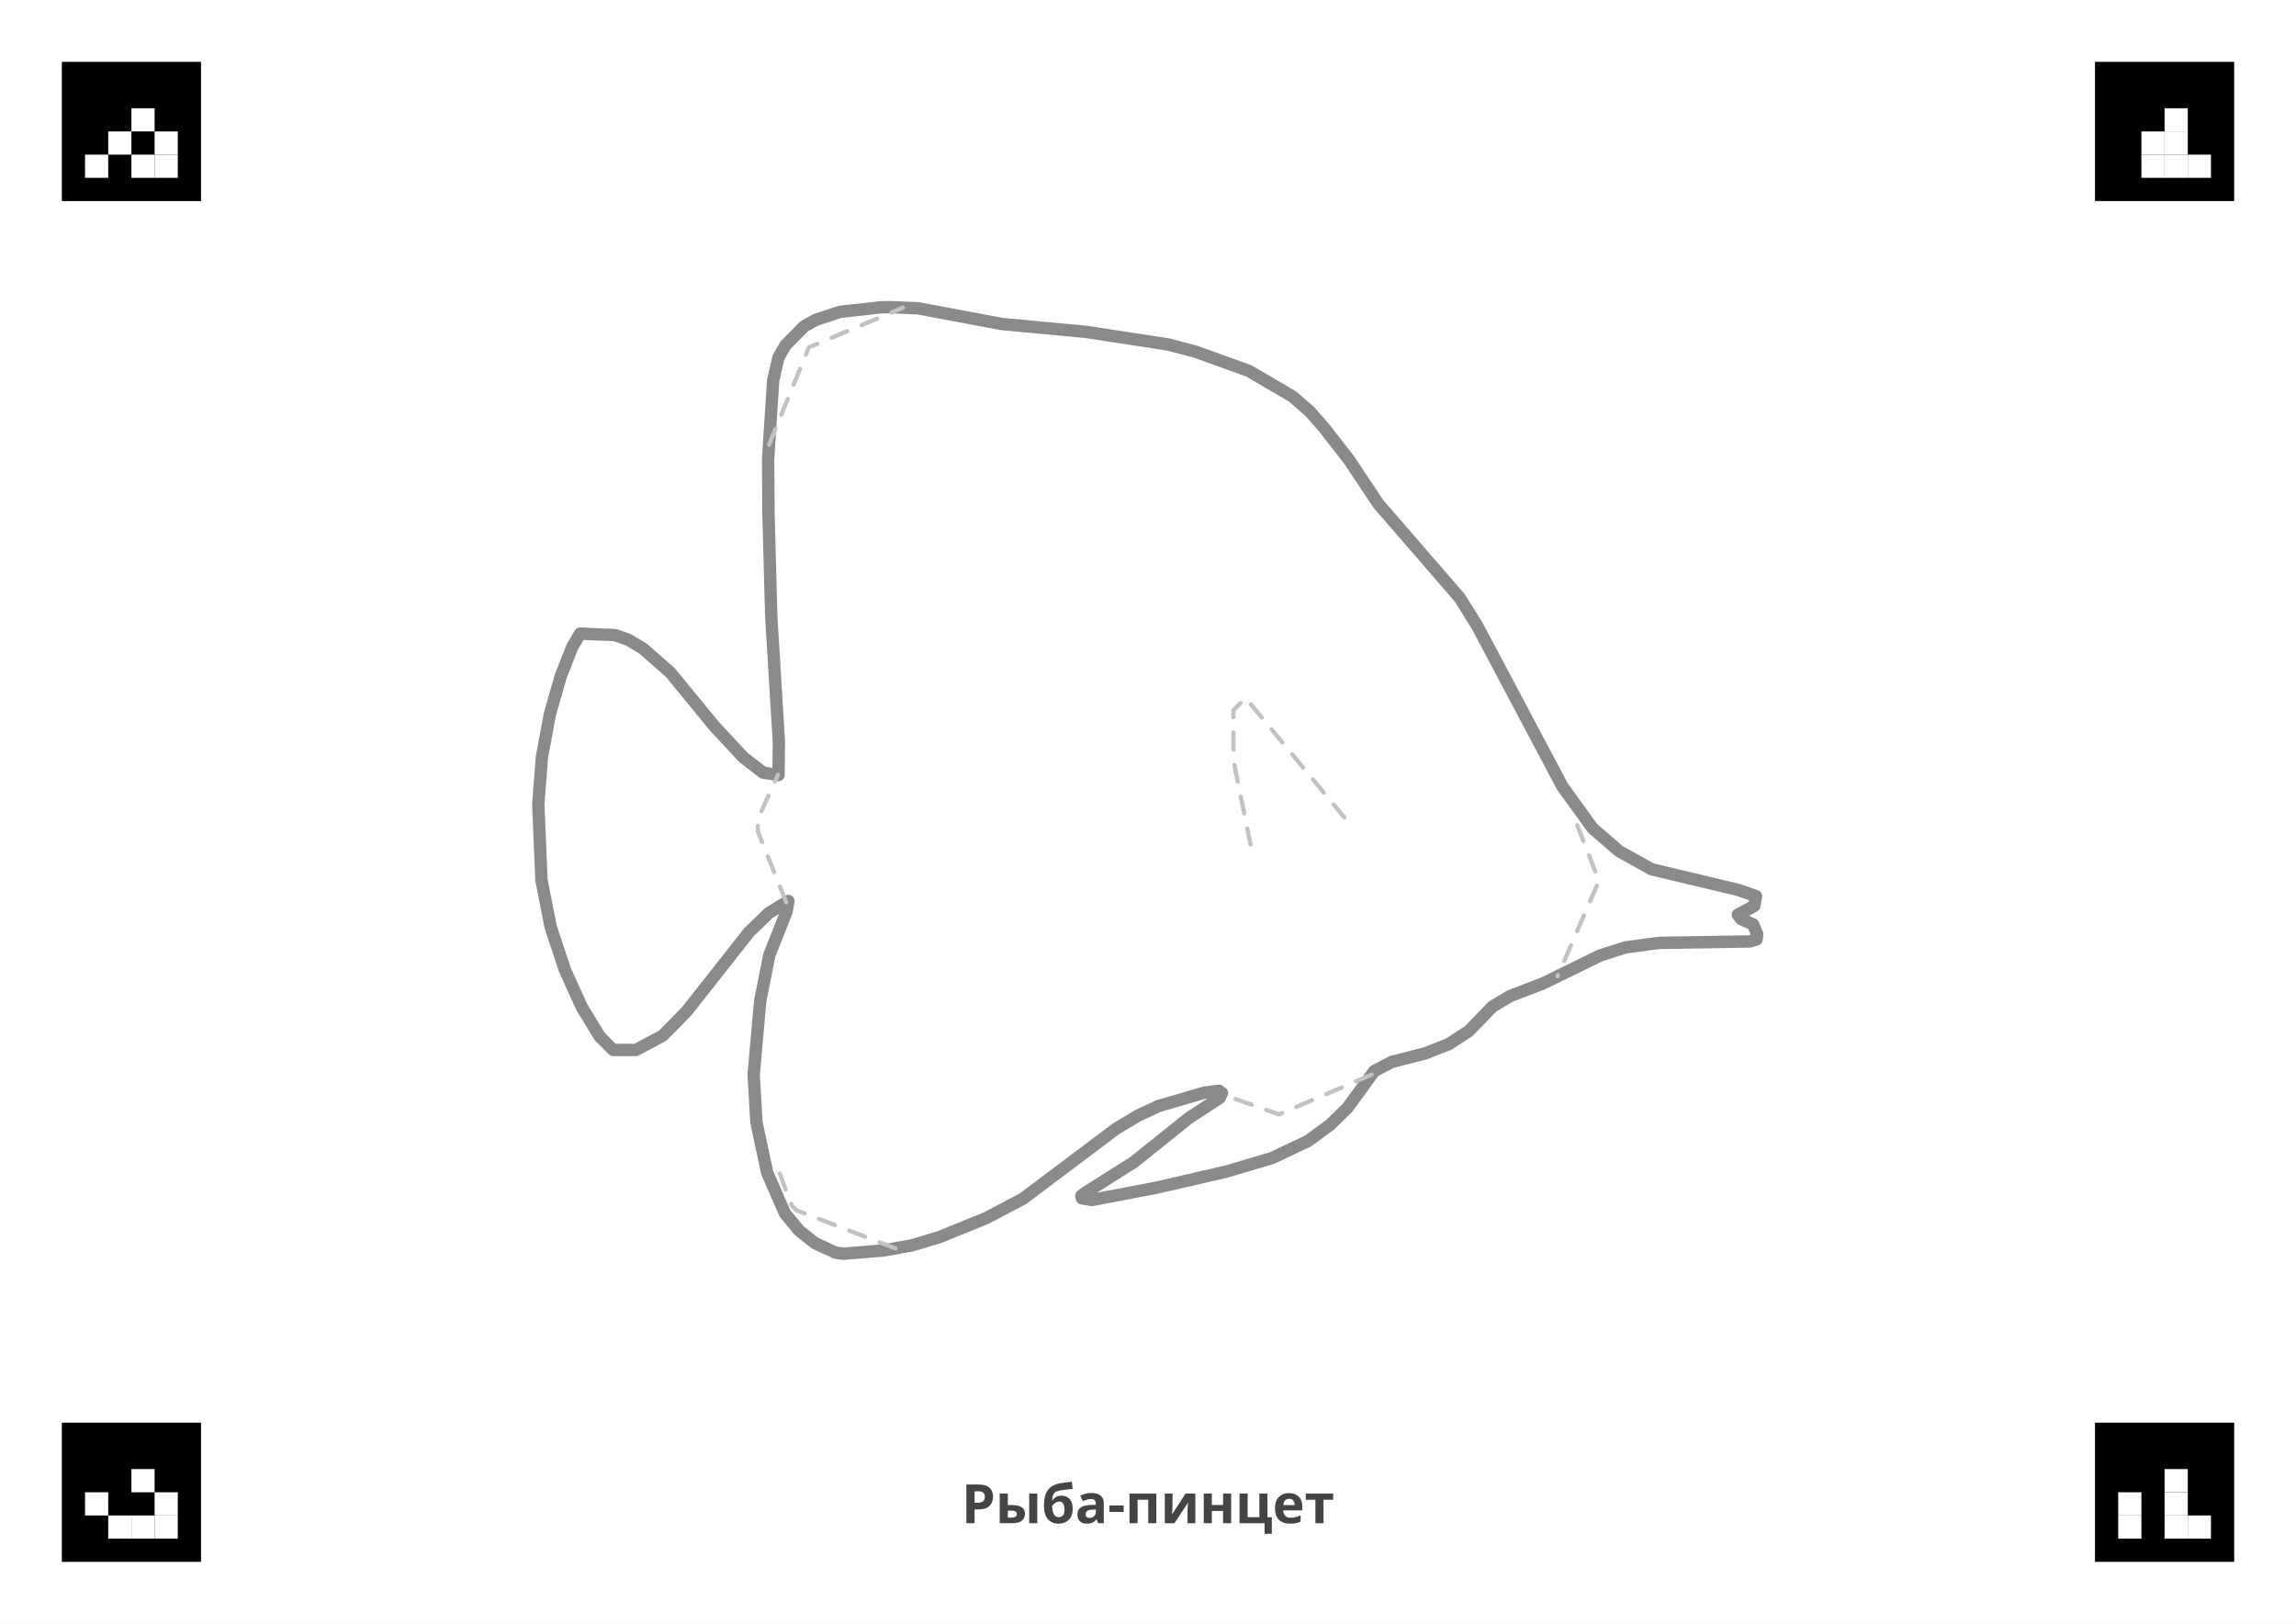
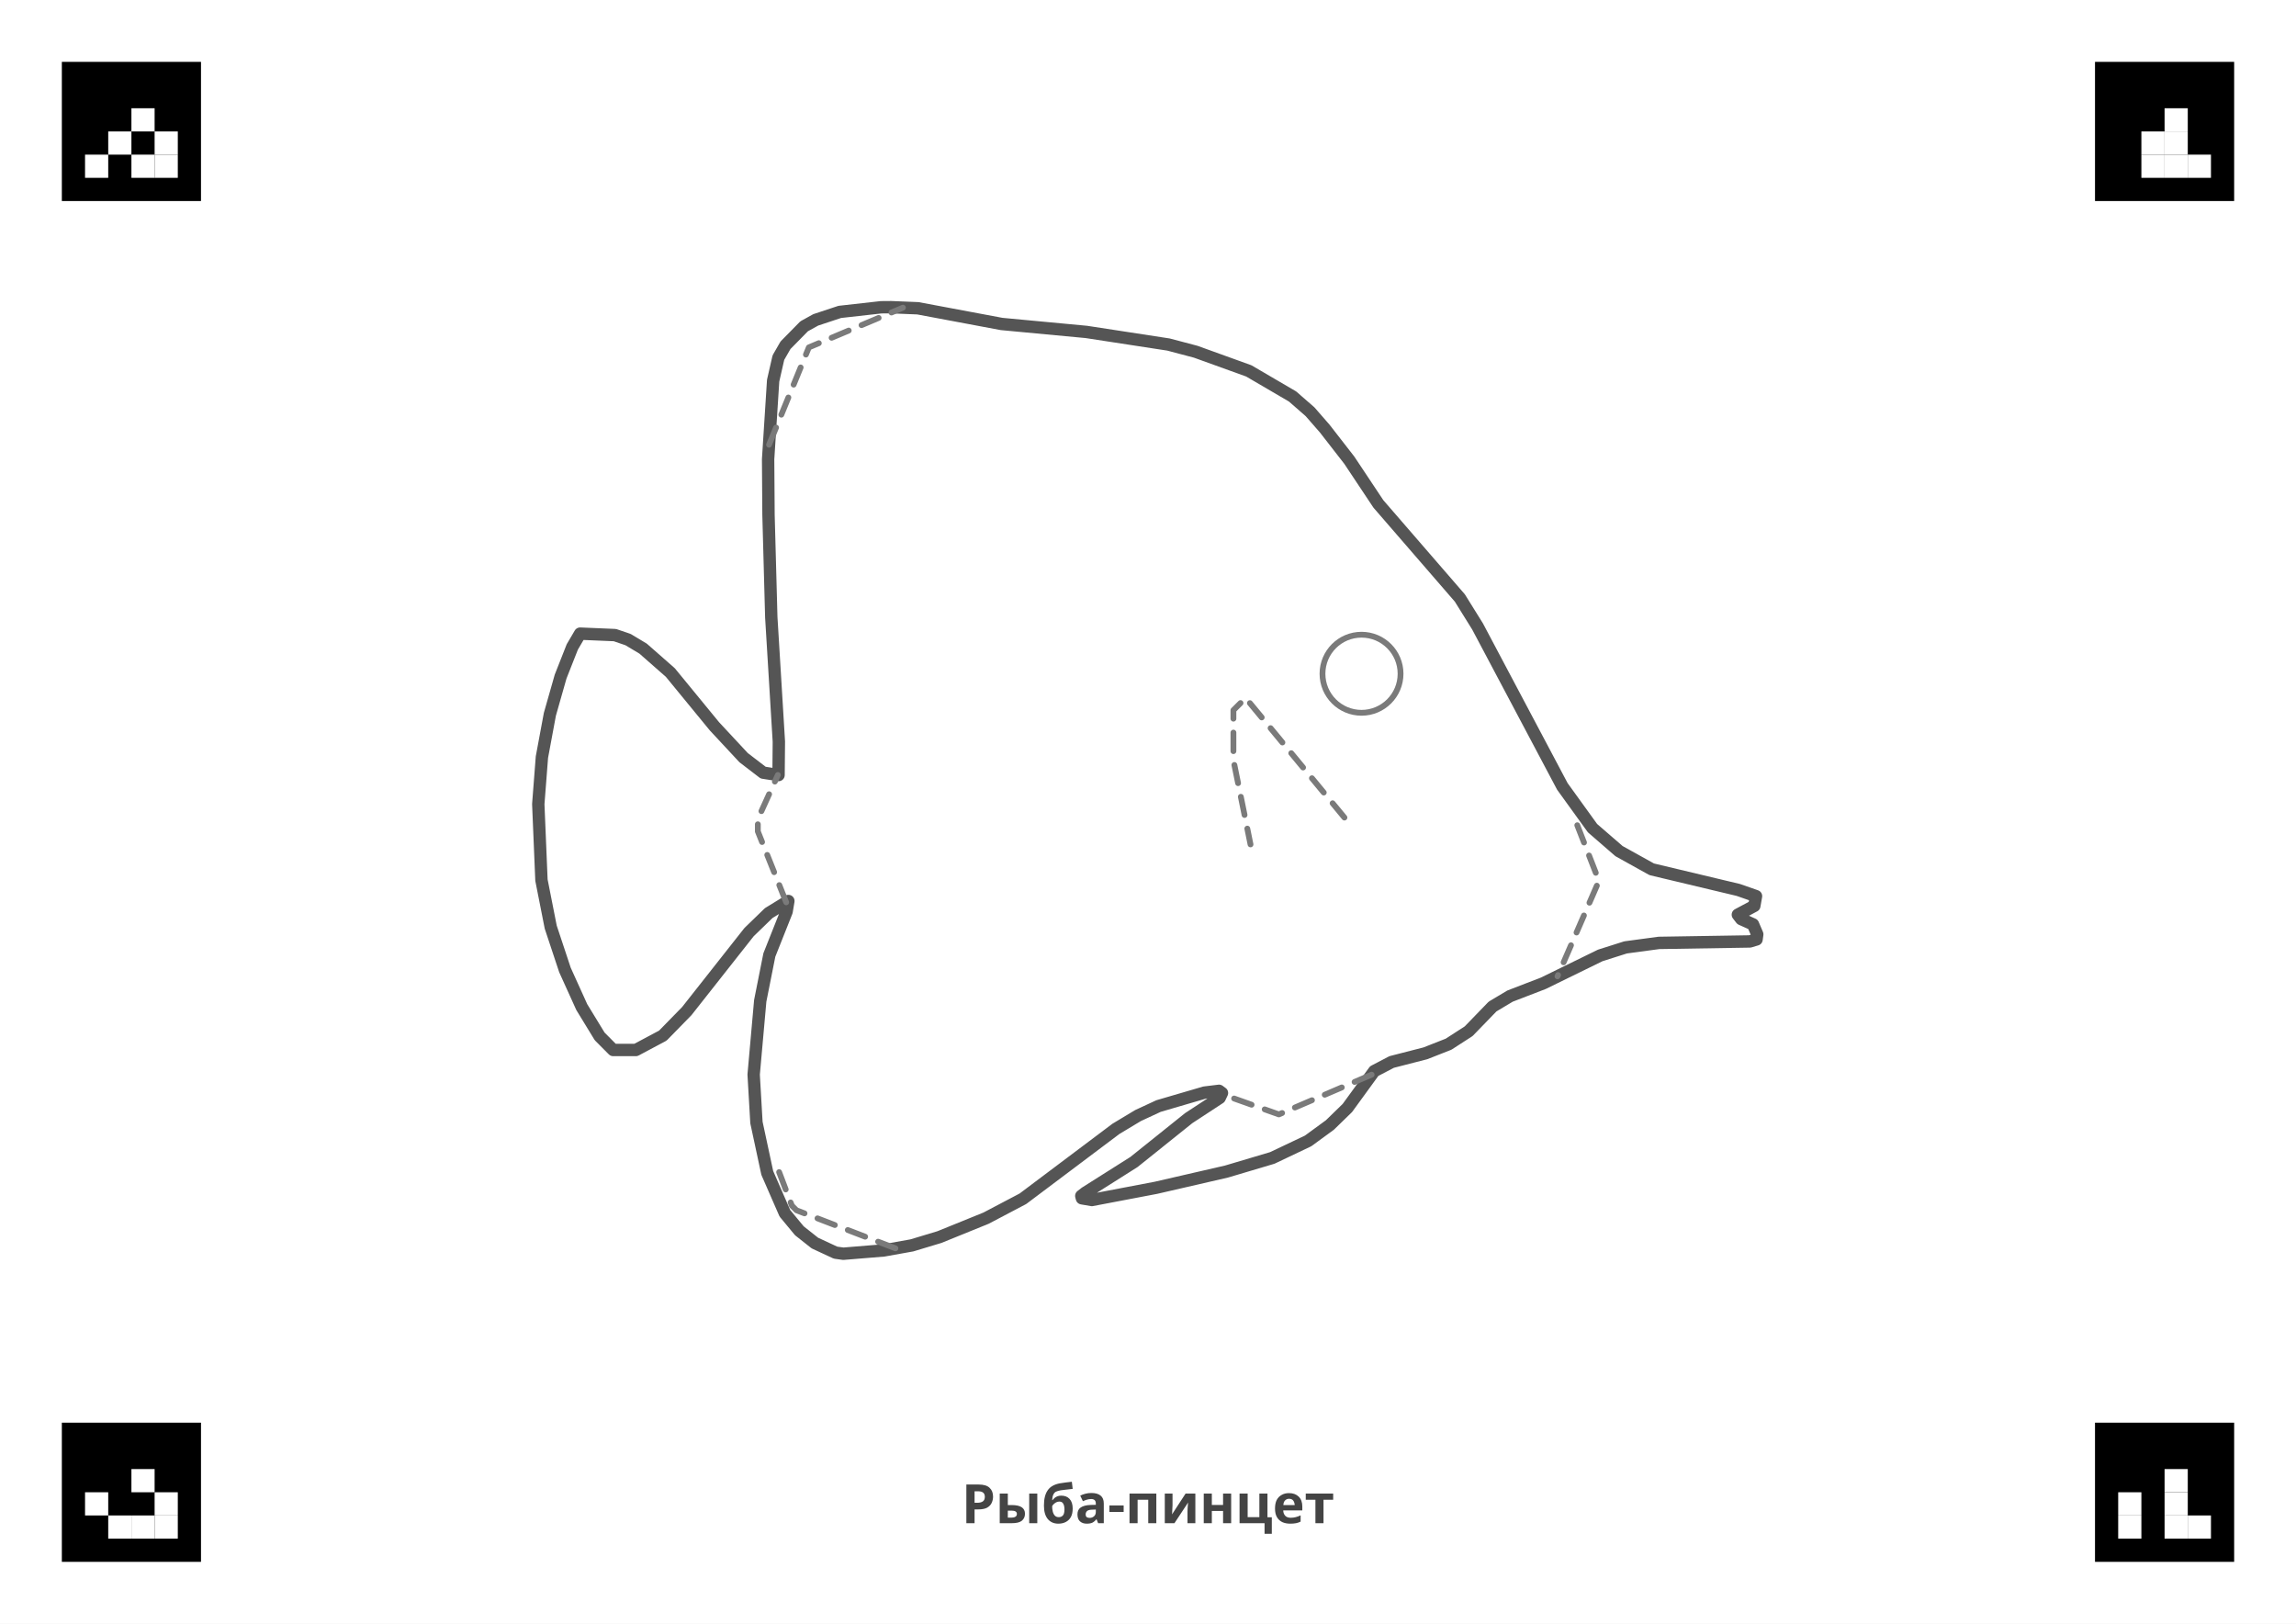
<svg xmlns="http://www.w3.org/2000/svg" width="297mm" height="210mm" viewBox="0 0 297 210">
  <rect width="297" height="210" fill="#fff" />
  <rect x="8" y="8" width="18" height="18" fill="#000" />
  <rect x="17.00" y="14.00" width="3" height="3" fill="#fff" />
  <rect x="14.00" y="17.00" width="3" height="3" fill="#fff" />
  <rect x="20.00" y="17.00" width="3" height="3" fill="#fff" />
  <rect x="11.00" y="20.00" width="3" height="3" fill="#fff" />
  <rect x="17.00" y="20.00" width="3" height="3" fill="#fff" />
  <rect x="20.00" y="20.00" width="3" height="3" fill="#fff" />
  <rect x="271" y="8" width="18" height="18" fill="#000" />
  <rect x="280.00" y="14.00" width="3" height="3" fill="#fff" />
  <rect x="277.00" y="17.00" width="3" height="3" fill="#fff" />
  <rect x="280.00" y="17.00" width="3" height="3" fill="#fff" />
  <rect x="277.00" y="20.00" width="3" height="3" fill="#fff" />
  <rect x="280.00" y="20.00" width="3" height="3" fill="#fff" />
  <rect x="283.00" y="20.00" width="3" height="3" fill="#fff" />
  <rect x="8" y="184" width="18" height="18" fill="#000" />
  <rect x="17.00" y="190.00" width="3" height="3" fill="#fff" />
  <rect x="11.00" y="193.00" width="3" height="3" fill="#fff" />
  <rect x="20.00" y="193.00" width="3" height="3" fill="#fff" />
  <rect x="14.00" y="196.00" width="3" height="3" fill="#fff" />
  <rect x="17.00" y="196.00" width="3" height="3" fill="#fff" />
  <rect x="20.00" y="196.00" width="3" height="3" fill="#fff" />
  <rect x="271" y="184" width="18" height="18" fill="#000" />
  <rect x="280.00" y="190.00" width="3" height="3" fill="#fff" />
  <rect x="274.00" y="193.00" width="3" height="3" fill="#fff" />
  <rect x="280.00" y="193.00" width="3" height="3" fill="#fff" />
  <rect x="274.00" y="196.00" width="3" height="3" fill="#fff" />
  <rect x="280.00" y="196.00" width="3" height="3" fill="#fff" />
  <rect x="283.00" y="196.00" width="3" height="3" fill="#fff" />
-   <path d="M115.26 39.73 L118.73 39.87 L129.56 41.90 L140.53 42.93 L151.15 44.56 L154.67 45.49 L161.54 47.97 L167.20 51.28 L169.46 53.25 L171.36 55.43 L174.54 59.52 L178.30 65.17 L188.84 77.34 L191.13 81.02 L202.10 101.71 L206.00 107.11 L209.43 110.08 L213.66 112.43 L224.86 115.10 L227.15 115.90 L226.93 117.16 L224.80 118.30 L225.24 118.87 L226.76 119.55 L227.31 120.84 L227.22 121.50 L226.36 121.76 L214.59 121.95 L210.28 122.53 L207.00 123.57 L199.64 127.17 L195.33 128.83 L193.07 130.18 L189.98 133.37 L187.38 135.05 L184.38 136.23 L180.02 137.35 L177.76 138.53 L174.29 143.30 L172.03 145.50 L169.21 147.56 L164.58 149.76 L158.66 151.52 L149.54 153.62 L141.24 155.20 L139.95 154.98 L139.87 154.67 L140.40 154.26 L146.68 150.29 L153.77 144.61 L157.77 141.99 L158.07 141.36 L157.69 141.08 L155.81 141.31 L149.86 143.05 L147.21 144.28 L144.35 146.00 L132.32 155.04 L127.55 157.55 L121.51 160.00 L117.96 161.07 L114.33 161.72 L109.09 162.15 L108.08 162.01 L105.41 160.77 L103.40 159.18 L101.53 156.92 L99.25 151.70 L97.85 145.18 L97.49 138.98 L98.34 129.44 L99.52 123.51 L101.75 117.90 L101.98 116.53 L99.44 118.09 L96.89 120.56 L88.84 130.77 L85.74 133.94 L82.25 135.80 L79.32 135.80 L77.57 134.04 L75.26 130.26 L73.08 125.45 L71.24 119.91 L70.04 113.83 L69.63 104.00 L70.10 97.92 L71.13 92.38 L72.52 87.50 L74.03 83.67 L75.04 81.95 L79.54 82.14 L81.24 82.72 L83.19 83.89 L86.71 86.98 L92.42 93.94 L96.19 97.99 L98.72 99.93 L100.71 100.24 L100.75 95.92 L99.77 79.83 L99.41 66.58 L99.36 59.39 L100.01 49.23 L100.69 46.25 L101.61 44.65 L104.02 42.20 L105.52 41.37 L108.63 40.34 L113.98 39.74 Z" fill="#fff" stroke="#8a8a8a" stroke-width="1.6" stroke-linejoin="round" />
-   <path d="M204.03 106.73 L206.83 113.93 L202.23 124.53 L201.47 126.27" fill="none" stroke="#c2c2c2" stroke-width="0.55" stroke-dasharray="2.2 2" stroke-linecap="round" stroke-linejoin="round" />
-   <path d="M177.43 138.99 L175.23 139.93 L165.43 144.13 L159.23 141.93 L158.01 141.50" fill="none" stroke="#c2c2c2" stroke-width="0.55" stroke-dasharray="2.2 2" stroke-linecap="round" stroke-linejoin="round" />
-   <path d="M115.83 161.45 L113.43 160.53 L103.03 156.53 L102.43 155.93 L100.23 150.13" fill="none" stroke="#c2c2c2" stroke-width="0.55" stroke-dasharray="2.2 2" stroke-linecap="round" stroke-linejoin="round" />
-   <path d="M101.70 116.70 L101.23 115.53 L98.03 107.53 L98.03 105.93 L100.03 101.53 L100.62 100.23" fill="none" stroke="#c2c2c2" stroke-width="0.55" stroke-dasharray="2.2 2" stroke-linecap="round" stroke-linejoin="round" />
-   <path d="M99.48 57.52 L101.03 53.73 L104.63 44.93 L113.63 41.13 L116.80 39.79" fill="none" stroke="#c2c2c2" stroke-width="0.55" stroke-dasharray="2.2 2" stroke-linecap="round" stroke-linejoin="round" />
-   <path d="M173.91 105.74 L161.13 90.27 L159.55 91.85 L159.55 98.32 L161.76 109.21" fill="none" stroke="#c2c2c2" stroke-width="0.55" stroke-dasharray="2.2 2" stroke-linecap="round" stroke-linejoin="round" />
-   <text x="148.5" y="197" text-anchor="middle" font-family="Segoe UI, sans-serif" font-size="7" font-weight="600" fill="#444">Рыба-пинцет</text>
+   <path d="M115.26 39.73 L118.73 39.87 L129.56 41.90 L140.53 42.93 L151.15 44.56 L154.67 45.49 L161.54 47.97 L167.20 51.28 L169.46 53.25 L171.36 55.43 L174.54 59.52 L178.30 65.17 L188.84 77.34 L191.13 81.02 L202.10 101.71 L206.00 107.11 L209.43 110.08 L213.66 112.43 L224.86 115.10 L227.15 115.90 L226.93 117.16 L224.80 118.30 L225.24 118.87 L226.76 119.55 L227.31 120.84 L227.22 121.50 L226.36 121.76 L214.59 121.95 L210.28 122.53 L207.00 123.57 L199.64 127.17 L195.33 128.83 L193.07 130.18 L189.98 133.37 L187.38 135.05 L184.38 136.23 L180.02 137.35 L177.76 138.53 L174.29 143.30 L172.03 145.50 L169.21 147.56 L164.58 149.76 L158.66 151.52 L149.54 153.62 L141.24 155.20 L139.95 154.98 L139.87 154.67 L140.40 154.26 L146.68 150.29 L153.77 144.61 L157.77 141.99 L158.07 141.36 L157.69 141.08 L155.81 141.31 L149.86 143.05 L147.21 144.28 L144.35 146.00 L132.32 155.04 L127.55 157.55 L121.51 160.00 L117.96 161.07 L114.33 161.72 L109.09 162.15 L108.08 162.01 L105.41 160.77 L103.40 159.18 L101.53 156.92 L99.25 151.70 L97.85 145.18 L97.49 138.98 L98.34 129.44 L99.52 123.51 L101.75 117.90 L101.98 116.53 L99.44 118.09 L96.89 120.56 L88.84 130.77 L85.74 133.94 L82.25 135.80 L79.32 135.80 L77.57 134.04 L75.26 130.26 L73.08 125.45 L71.24 119.91 L70.04 113.83 L69.63 104.00 L70.10 97.92 L71.13 92.38 L72.52 87.50 L74.03 83.67 L75.04 81.95 L79.54 82.14 L81.24 82.72 L83.19 83.89 L86.71 86.98 L92.42 93.94 L96.19 97.99 L98.72 99.93 L100.71 100.24 L100.75 95.92 L99.77 79.83 L99.41 66.58 L99.36 59.39 L100.01 49.23 L100.69 46.25 L101.61 44.65 L104.02 42.20 L105.52 41.37 L108.63 40.34 L113.98 39.74 Z" fill="#fff" stroke="#555" stroke-width="1.6" stroke-linejoin="round" />
+   <path d="M204.03 106.73 L206.83 113.93 L202.23 124.53 L201.47 126.27" fill="none" stroke="#7a7a7a" stroke-width="0.75" stroke-dasharray="2.40 1.80" stroke-linecap="round" stroke-linejoin="round" />
+   <path d="M177.43 138.99 L175.23 139.93 L165.43 144.13 L159.23 141.93 L158.01 141.50" fill="none" stroke="#7a7a7a" stroke-width="0.75" stroke-dasharray="2.40 1.80" stroke-linecap="round" stroke-linejoin="round" />
+   <path d="M115.83 161.45 L113.43 160.53 L103.03 156.53 L102.43 155.93 L100.23 150.13" fill="none" stroke="#7a7a7a" stroke-width="0.75" stroke-dasharray="2.40 1.80" stroke-linecap="round" stroke-linejoin="round" />
+   <path d="M101.70 116.70 L101.23 115.53 L98.03 107.53 L98.03 105.93 L100.03 101.53 L100.62 100.23" fill="none" stroke="#7a7a7a" stroke-width="0.75" stroke-dasharray="2.40 1.80" stroke-linecap="round" stroke-linejoin="round" />
+   <path d="M99.48 57.52 L101.03 53.73 L104.63 44.93 L113.63 41.13 L116.80 39.79" fill="none" stroke="#7a7a7a" stroke-width="0.75" stroke-dasharray="2.40 1.80" stroke-linecap="round" stroke-linejoin="round" />
+   <path d="M173.91 105.74 L161.13 90.27 L159.55 91.85 L159.55 98.32 L161.76 109.21" fill="none" stroke="#7a7a7a" stroke-width="0.75" stroke-dasharray="2.40 1.80" stroke-linecap="round" stroke-linejoin="round" />
+   <circle cx="176.12" cy="87.14" r="5.05" fill="none" stroke="#7a7a7a" stroke-width="0.75" />
+   <text x="148.5" y="197" text-anchor="middle" font-family="Segoe UI, sans-serif" font-size="7.0" font-weight="600" fill="#444">Рыба-пинцет</text>
</svg>
